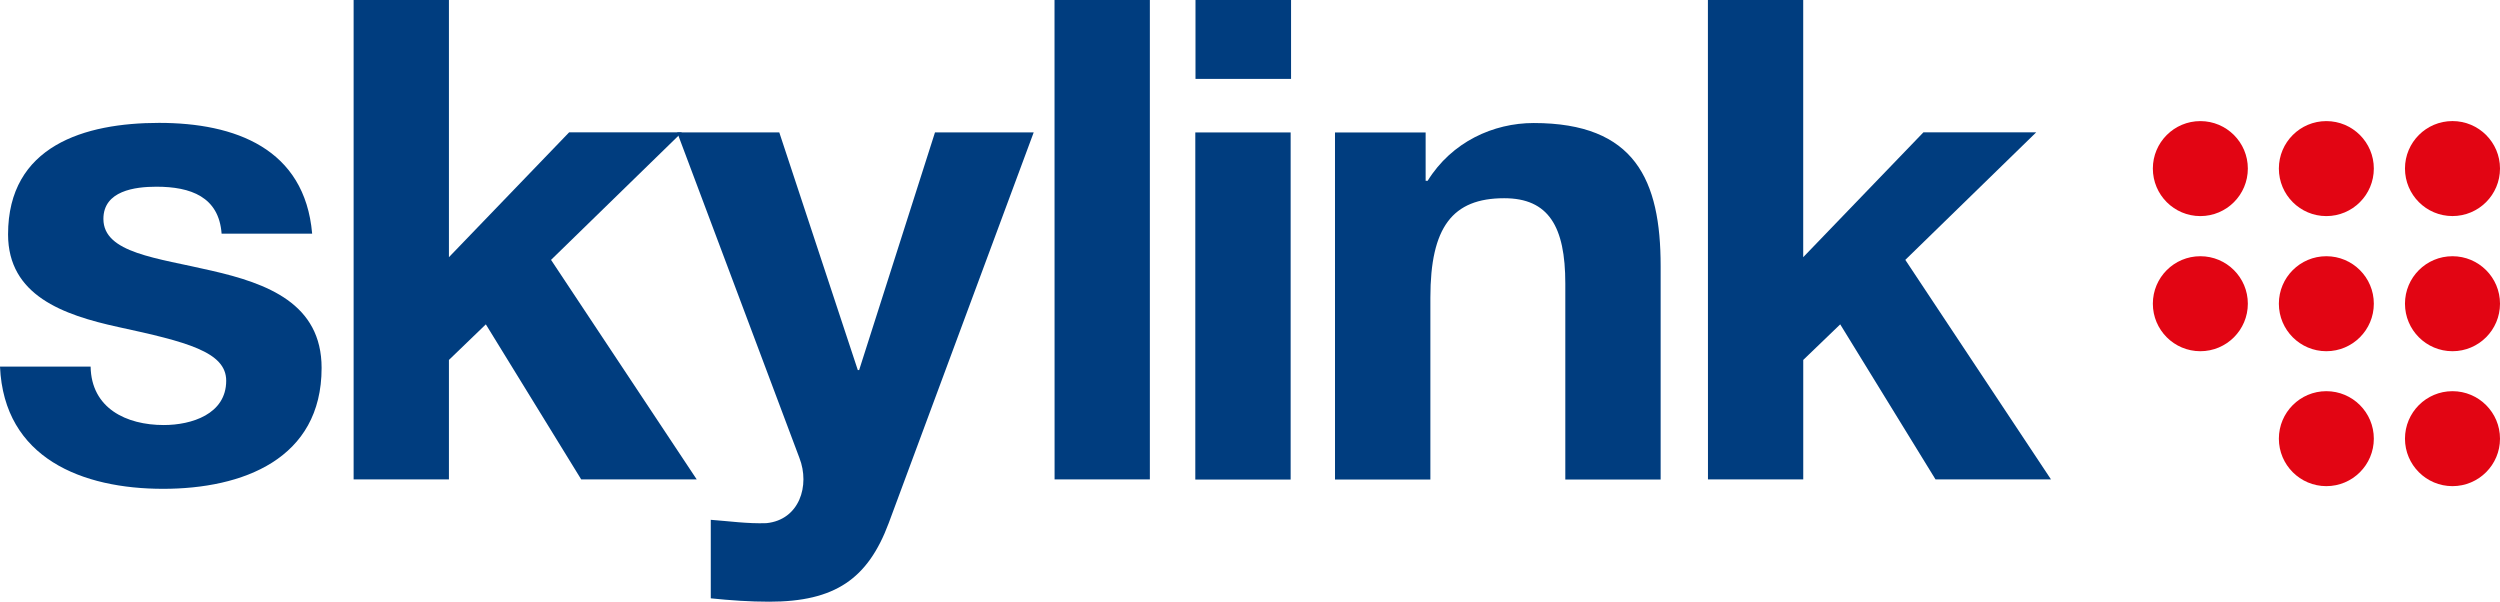
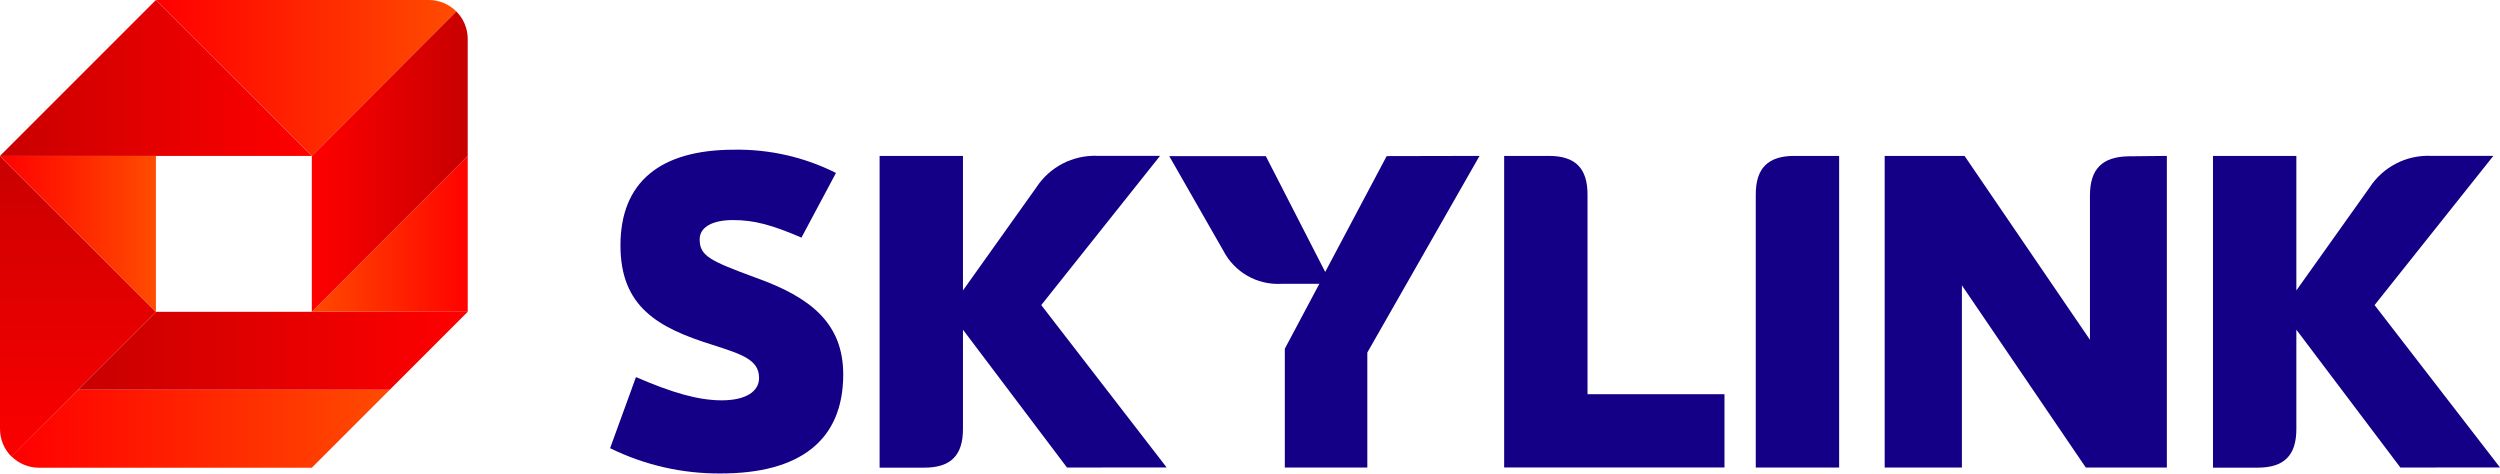
- <svg xmlns="http://www.w3.org/2000/svg" height="144.42" width="600" version="1.1" viewBox="0 0 158.75 38.211">
-   <g transform="translate(-69.548 -139.56)">
-     <g fill="#e20513">
-       <path d="m225.28 153.28c1.666 0 3.018-1.35 3.018-3.02 0-1.662-1.352-3.012-3.018-3.012s-3.016 1.35-3.016 3.012c0 1.67 1.35 3.02 3.016 3.02" />
-       <path d="m225.28 164.4c-1.666 0-3.016 1.35-3.016 3.016 0 1.664 1.35 3.014 3.016 3.014s3.018-1.35 3.018-3.014c0-1.666-1.352-3.016-3.018-3.016" />
-       <path d="m225.28 155.83c-1.666 0-3.016 1.348-3.016 3.014 0 1.668 1.35 3.018 3.016 3.018s3.018-1.35 3.018-3.018c0-1.666-1.352-3.014-3.018-3.014" />
-       <path d="m217.27 164.4c-1.664 0-3.014 1.35-3.014 3.016 0 1.664 1.35 3.014 3.014 3.014 1.666 0 3.016-1.35 3.016-3.014 0-1.666-1.35-3.016-3.016-3.016" />
-       <path d="m209.27 155.83c-1.666 0-3.016 1.348-3.016 3.014 0 1.668 1.35 3.018 3.016 3.018s3.016-1.35 3.016-3.018c0-1.666-1.35-3.014-3.016-3.014" />
-       <path d="m217.27 155.83c-1.664 0-3.014 1.348-3.014 3.014 0 1.668 1.35 3.018 3.014 3.018 1.666 0 3.016-1.35 3.016-3.018 0-1.666-1.35-3.014-3.016-3.014" />
-       <path d="m217.27 147.25c-1.664 0-3.014 1.35-3.014 3.012 0 1.67 1.35 3.02 3.014 3.02 1.666 0 3.016-1.35 3.016-3.02 0-1.662-1.35-3.012-3.016-3.012" />
-       <path d="m209.27 147.25c-1.666 0-3.016 1.35-3.016 3.012 0 1.67 1.35 3.02 3.016 3.02s3.016-1.35 3.016-3.02c0-1.662-1.35-3.012-3.016-3.012" />
-     </g>
-     <g fill="#003d7f">
-       <path d="m75.302 162.84c0.045 2.644 2.26 3.71 4.646 3.71 1.748 0 3.964-0.682 3.964-2.814 0-1.834-2.512-2.47-6.862-3.412-3.496-0.766-6.99-2.004-6.99-5.882 0-5.628 4.86-7.079 9.593-7.079 4.816 0 9.251 1.622 9.717 7.035h-5.75c-0.172-2.342-1.964-2.982-4.138-2.982-1.362 0-3.368 0.254-3.368 2.046 0 2.174 3.41 2.474 6.864 3.284 3.54 0.81 6.992 2.088 6.992 6.178 0 5.8-5.03 7.676-10.063 7.676-5.114 0-10.103-1.92-10.359-7.761z" />
-       <path d="m92.003 139.56h6.052v16.331l7.633-7.928h7.162l-8.311 8.099 9.251 13.941h-7.335l-6.056-9.847-2.344 2.26v7.587h-6.052z" />
-       <path d="m125.98 172.78c-1.322 3.538-3.41 4.988-7.588 4.988-1.236 0-2.472-0.086-3.71-0.214v-4.986c1.152 0.084 2.346 0.256 3.538 0.212 2.092-0.212 2.772-2.388 2.092-4.138l-7.764-20.675h6.484l4.986 15.091h0.086l4.816-15.091h6.268z" />
-       <path d="m136.51 139.56h6.054v30.442h-6.05z" />
-       <path d="m145.45 147.97h6.054v22.042h-6.054z" />
-       <path d="m154.32 147.97h5.756v3.07h0.128c1.534-2.474 4.176-3.668 6.734-3.668 6.439 0 8.061 3.624 8.061 9.081v13.559h-6.054v-12.453c0-3.62-1.064-5.412-3.88-5.412-3.284 0-4.688 1.834-4.688 6.31v11.555h-6.056z" />
-       <path d="m178 139.56h6.052v16.331l7.633-7.928h7.162l-8.312 8.099 9.251 13.941h-7.332l-6.052-9.847-2.348 2.26v7.587h-6.05z" />
-       <path d="m151.53 144.57h-6.068v-5.014h6.068z" />
+ <svg xmlns="http://www.w3.org/2000/svg" xmlns:xlink="http://www.w3.org/1999/xlink" width="200mm" height="37.878mm" version="1.1" viewBox="0 0 200 37.878">
+   <defs>
+     <linearGradient id="linearGradient31250" x1="2.28" x2="58.95" y1="64.96" y2="64.96" gradientUnits="userSpaceOnUse" xlink:href="#New_Gradient_Swatch_copy_3" />
+     <linearGradient id="New_Gradient_Swatch_copy_3" x1="2.28" x2="58.95" y1="64.96" y2="64.96" gradientUnits="userSpaceOnUse">
+       <stop stop-color="red" offset="0" />
+       <stop stop-color="#ff4b00" offset="1" />
+     </linearGradient>
+     <linearGradient id="linearGradient31252" x1="11.81" x2="11.81" y1="22.41" y2="71.55" gradientUnits="userSpaceOnUse" xlink:href="#New_Gradient_Swatch_copy" />
+     <linearGradient id="New_Gradient_Swatch_copy" x1="11.81" x2="11.81" y1="22.41" y2="71.55" gradientUnits="userSpaceOnUse">
+       <stop stop-color="#c80000" offset="0" />
+       <stop stop-color="red" offset="1" />
+     </linearGradient>
+     <linearGradient id="New_Gradient_Swatch_copy-2" x1="11.72" x2="70.43" y1="53.15" y2="53.15" xlink:href="#New_Gradient_Swatch_copy" />
+     <linearGradient id="New_Gradient_Swatch_copy_3-2" x1="-.19" x2="23.29" y1="35.43" y2="35.43" xlink:href="#New_Gradient_Swatch_copy_3" />
+     <linearGradient id="New_Gradient_Swatch_copy-3" x1="-.63" x2="47.19" y1="11.81" y2="11.81" xlink:href="#New_Gradient_Swatch_copy" />
+     <linearGradient id="New_Gradient_Swatch_copy_3-3" x1="23.93" x2="68.68" y1="11.81" y2="11.81" xlink:href="#New_Gradient_Swatch_copy_3" />
+     <linearGradient id="New_Gradient_Swatch_copy_3-4" x1="71.59" x2="46.98" y1="35.43" y2="35.43" xlink:href="#New_Gradient_Swatch_copy_3" />
+     <linearGradient id="New_Gradient_Swatch_copy-4" x1="70.72" x2="47.19" y1="24.49" y2="24.49" xlink:href="#New_Gradient_Swatch_copy" />
+   </defs>
+   <g transform="translate(251.95 -61.103)">
+     <g transform="matrix(.52805 0 0 .52805 -251.95 61.103)" data-name="Vrstva 2">
+       <g data-name="Layer 1">
+         <path class="cls-1" d="m11.81 59.05-10.08 10.08a5.89 5.89 0 0 0 4.17 1.73h41.34l11.81-11.81z" fill="url(#linearGradient31250)" />
+         <path class="cls-2" d="m23.62 47.24-23.62-23.62v41.38a5.89 5.89 0 0 0 1.73 4.17l10.08-10.12z" fill="url(#linearGradient31252)" />
+         <polygon class="cls-3" points="70.86 47.24 23.62 47.24 11.81 59.05 59.05 59.05" fill="url(#New_Gradient_Swatch_copy-2)" />
+         <polygon class="cls-4" points="23.62 23.62 0 23.62 23.62 47.24" fill="url(#New_Gradient_Swatch_copy_3-2)" />
+         <polygon class="cls-5" points="47.24 23.62 23.62 0 0 23.62" fill="url(#New_Gradient_Swatch_copy-3)" />
+         <path class="cls-6" d="m69.13 1.73a5.89 5.89 0 0 0-4.13-1.73h-41.38l23.62 23.62z" fill="url(#New_Gradient_Swatch_copy_3-3)" />
+         <polygon class="cls-7" points="47.24 47.24 70.86 47.24 70.86 23.62" fill="url(#New_Gradient_Swatch_copy_3-4)" />
+         <path class="cls-8" d="m70.86 5.9a5.89 5.89 0 0 0-1.73-4.17l-21.89 21.89v23.62l23.62-23.62z" fill="url(#New_Gradient_Swatch_copy-4)" />
+         <path class="cls-9" d="m92.43 67.9 3.92-10.77c5.39 2.33 9.38 3.52 13 3.52s5.65-1.33 5.65-3.39c0-2.79-2.66-3.59-7-5-8.32-2.58-14-5.77-14-15.08 0-9.58 6-14.5 17.22-14.5a33.17 33.17 0 0 1 15.43 3.52l-5.23 9.8c-4.46-1.93-7.18-2.66-10.37-2.66s-5.05 1.11-5.05 2.91c0 2.53 1.53 3.26 8.58 5.85 8.18 2.93 13.17 6.85 13.17 14.63 0 10-6.58 15-18.55 15a37.32 37.32 0 0 1-16.77-3.83z" fill="#140087" />
+         <path class="cls-9" d="m161.65 70.83-15.76-20.88v15.05c0 4-1.86 5.85-5.85 5.85h-6.78v-47.23h12.63v20.38l11.11-15.6a10.56 10.56 0 0 1 9.24-4.79h9.51l-18 22.61 19 24.6z" fill="#140087" />
+         <path class="cls-9" d="m224.15 23.62-17 29.79v17.42h-12.5v-18l5.23-9.83h-5.78a9.31 9.31 0 0 1-8.78-5.05l-8.18-14.3h14.63l9 17.55 9.31-17.55z" fill="#140087" />
+         <path class="cls-9" d="m261.26 59.72v11.1h-33.38v-47.2h6.78c4 0 5.85 1.86 5.85 5.85v30.25z" fill="#140087" />
+         <path class="cls-9" d="m266 29.47c0-4 1.86-5.85 5.85-5.85h6.78v47.21h-12.63z" fill="#140087" />
+         <path class="cls-9" d="m328.28 23.62v47.21h-12.28l-18.77-27.6v27.6h-11.7v-47.21h12.1l19 27.86v-21.88c0-4 1.86-5.85 5.85-5.92z" fill="#140087" />
+         <path class="cls-9" d="m363.66 70.83-15.76-20.88v15.05c0 4-1.86 5.85-5.85 5.85h-6.78v-47.23h12.63v20.38l11.1-15.6a10.56 10.56 0 0 1 9.24-4.79h9.51l-18 22.61 19 24.6z" fill="#140087" />
+       </g>
    </g>
  </g>
</svg>
